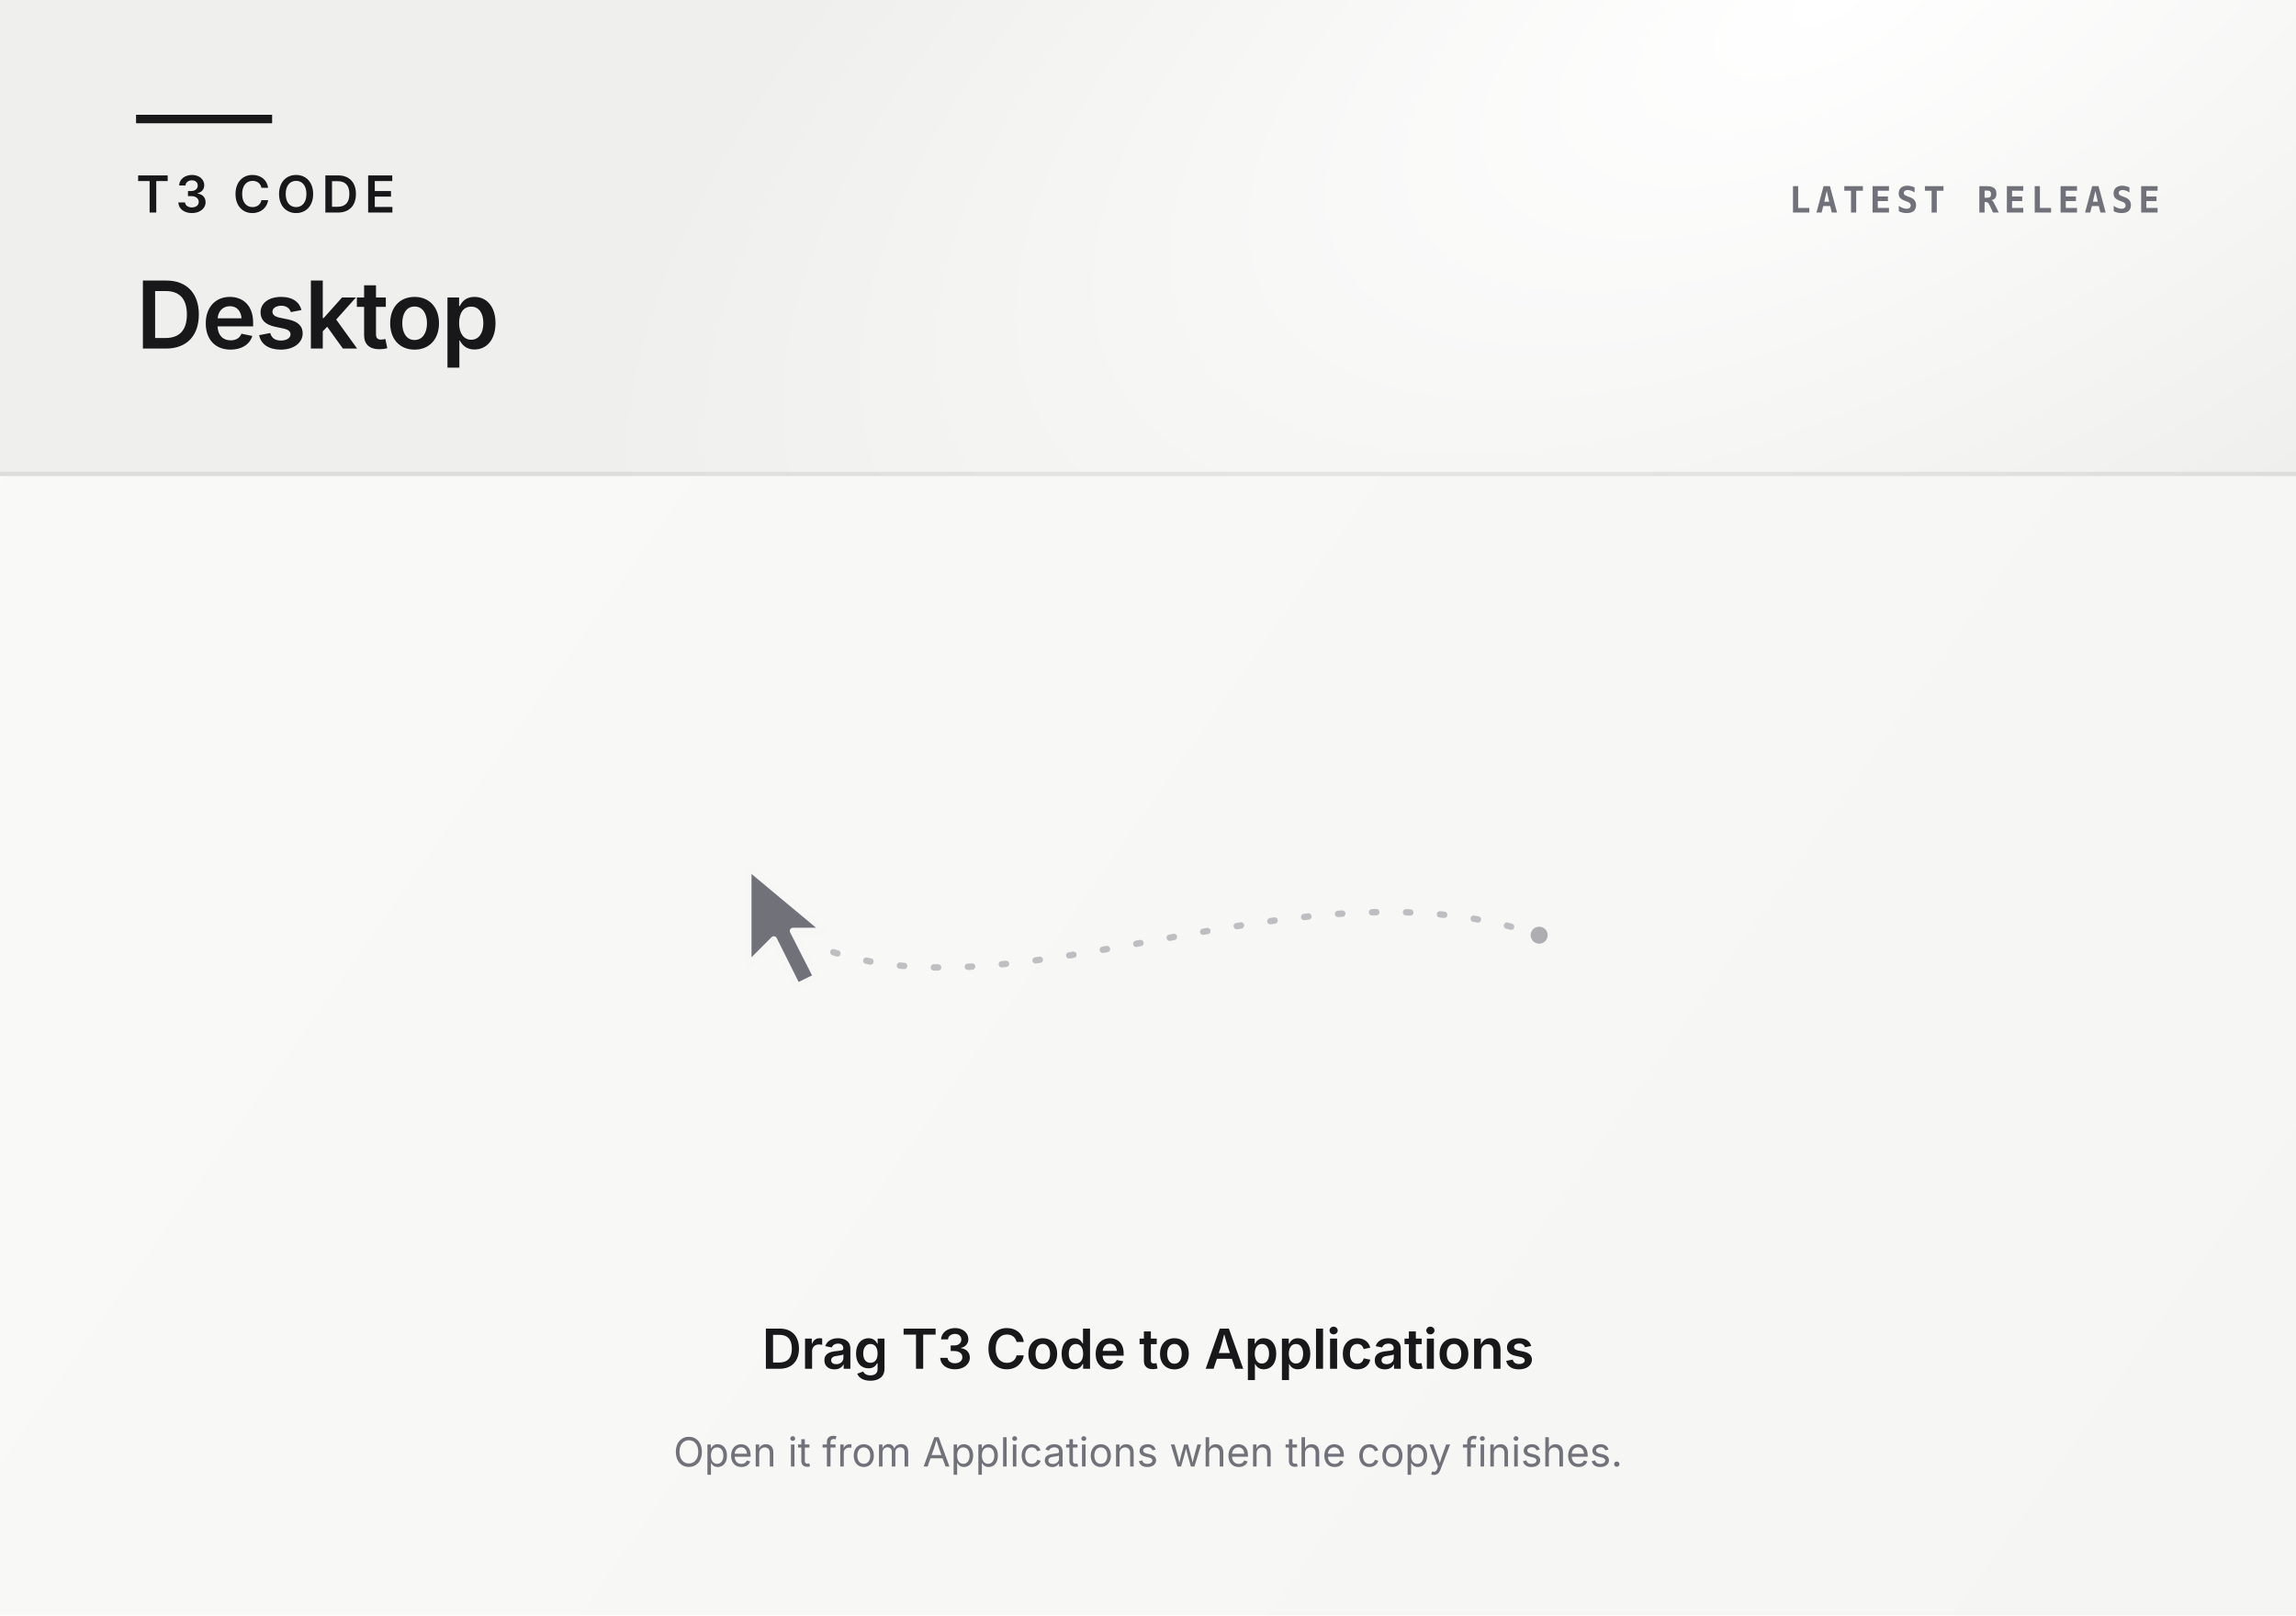
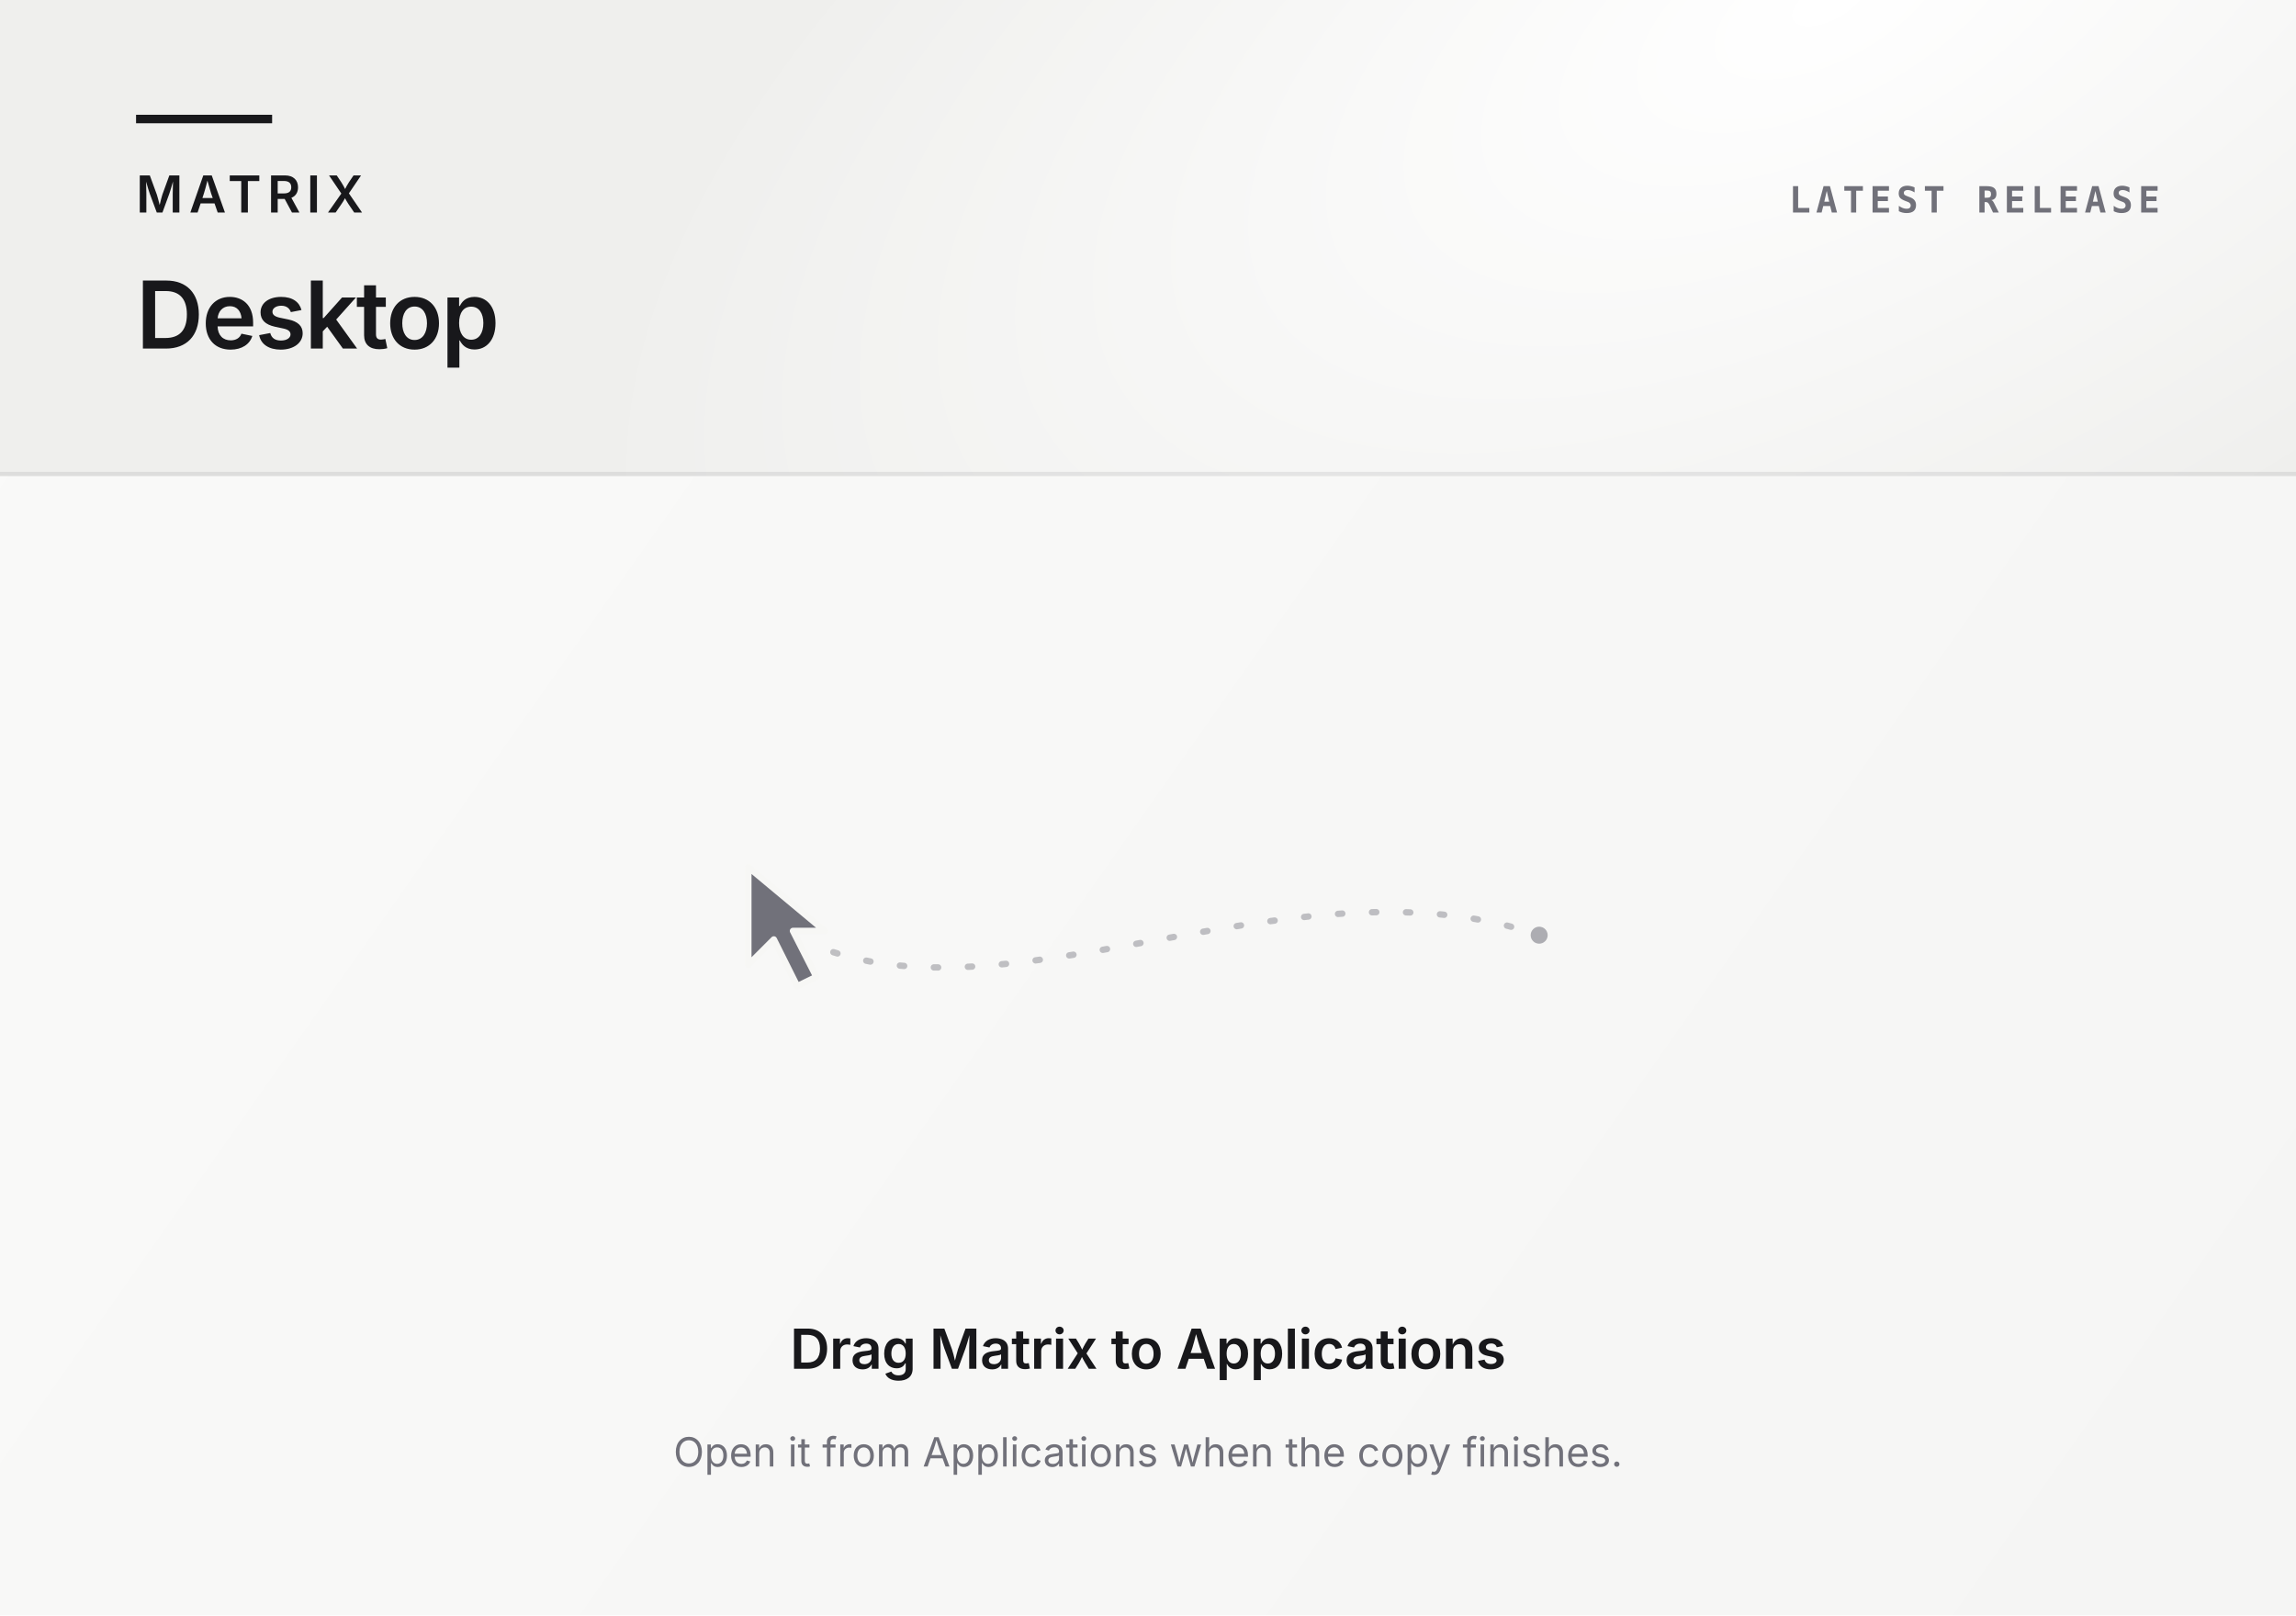
<svg xmlns="http://www.w3.org/2000/svg" width="1080" height="760" viewBox="0 0 540 380" fill="none">
  <defs>
    <linearGradient id="latest-surface" x1="0" y1="0" x2="540" y2="380" gradientUnits="userSpaceOnUse">
      <stop stop-color="#FAFAF9" />
      <stop offset="1" stop-color="#F5F5F4" />
    </linearGradient>
    <radialGradient id="latest-light" cx="0" cy="0" r="1" gradientUnits="userSpaceOnUse" gradientTransform="translate(430 0) rotate(152) scale(320 150)">
      <stop stop-color="#FFFFFF" />
      <stop offset="1" stop-color="#FFFFFF" stop-opacity="0" />
    </radialGradient>
  </defs>
  <rect width="540" height="380" fill="url(#latest-surface)" />
  <rect width="540" height="112" fill="#EFEFED" />
  <rect width="540" height="112" fill="url(#latest-light)" />
  <path d="M0 111.5H540" stroke="#18181B" stroke-opacity="0.08" />
  <path d="M32 28H64" stroke="#18181B" stroke-width="2" />
  <g font-family="-apple-system, BlinkMacSystemFont, sans-serif" fill="#18181B">
-     <text x="32" y="50" font-size="12" font-weight="600" letter-spacing="1.4">T3 CODE</text>
+     <text x="32" y="50" font-size="12" font-weight="600" letter-spacing="1.4">MATRIX</text>
    <text x="32" y="82" font-size="22" font-weight="600" letter-spacing="-0.45">Desktop</text>
    <text x="508" y="50" text-anchor="end" font-family="ui-monospace, SFMono-Regular, Menlo, monospace" font-size="8.5" font-weight="600" letter-spacing="1.2" fill="#71717A">LATEST RELEASE</text>
  </g>
  <path d="M196 224C242 239 307 201 362 220" stroke="#71717A" stroke-width="1.5" stroke-linecap="round" stroke-dasharray="1 7" opacity="0.42" />
  <circle cx="362" cy="220" r="2" fill="#71717A" opacity="0.55" />
  <path d="M176 204V227L182 221L187.5 232L192 229.8L186.5 219H194L176 204Z" fill="#71717A" stroke="#F7F7F5" stroke-width="1.5" stroke-linejoin="round" />
  <g font-family="-apple-system, BlinkMacSystemFont, sans-serif" text-anchor="middle">
-     <text x="270" y="322" font-size="13" font-weight="600" letter-spacing="-0.1" fill="#18181B">Drag T3 Code to Applications</text>
+     <text x="270" y="322" font-size="13" font-weight="600" letter-spacing="-0.1" fill="#18181B">Drag Matrix to Applications</text>
    <text x="270" y="345" font-size="9.5" fill="#71717A">Open it from Applications when the copy finishes.</text>
  </g>
</svg>
